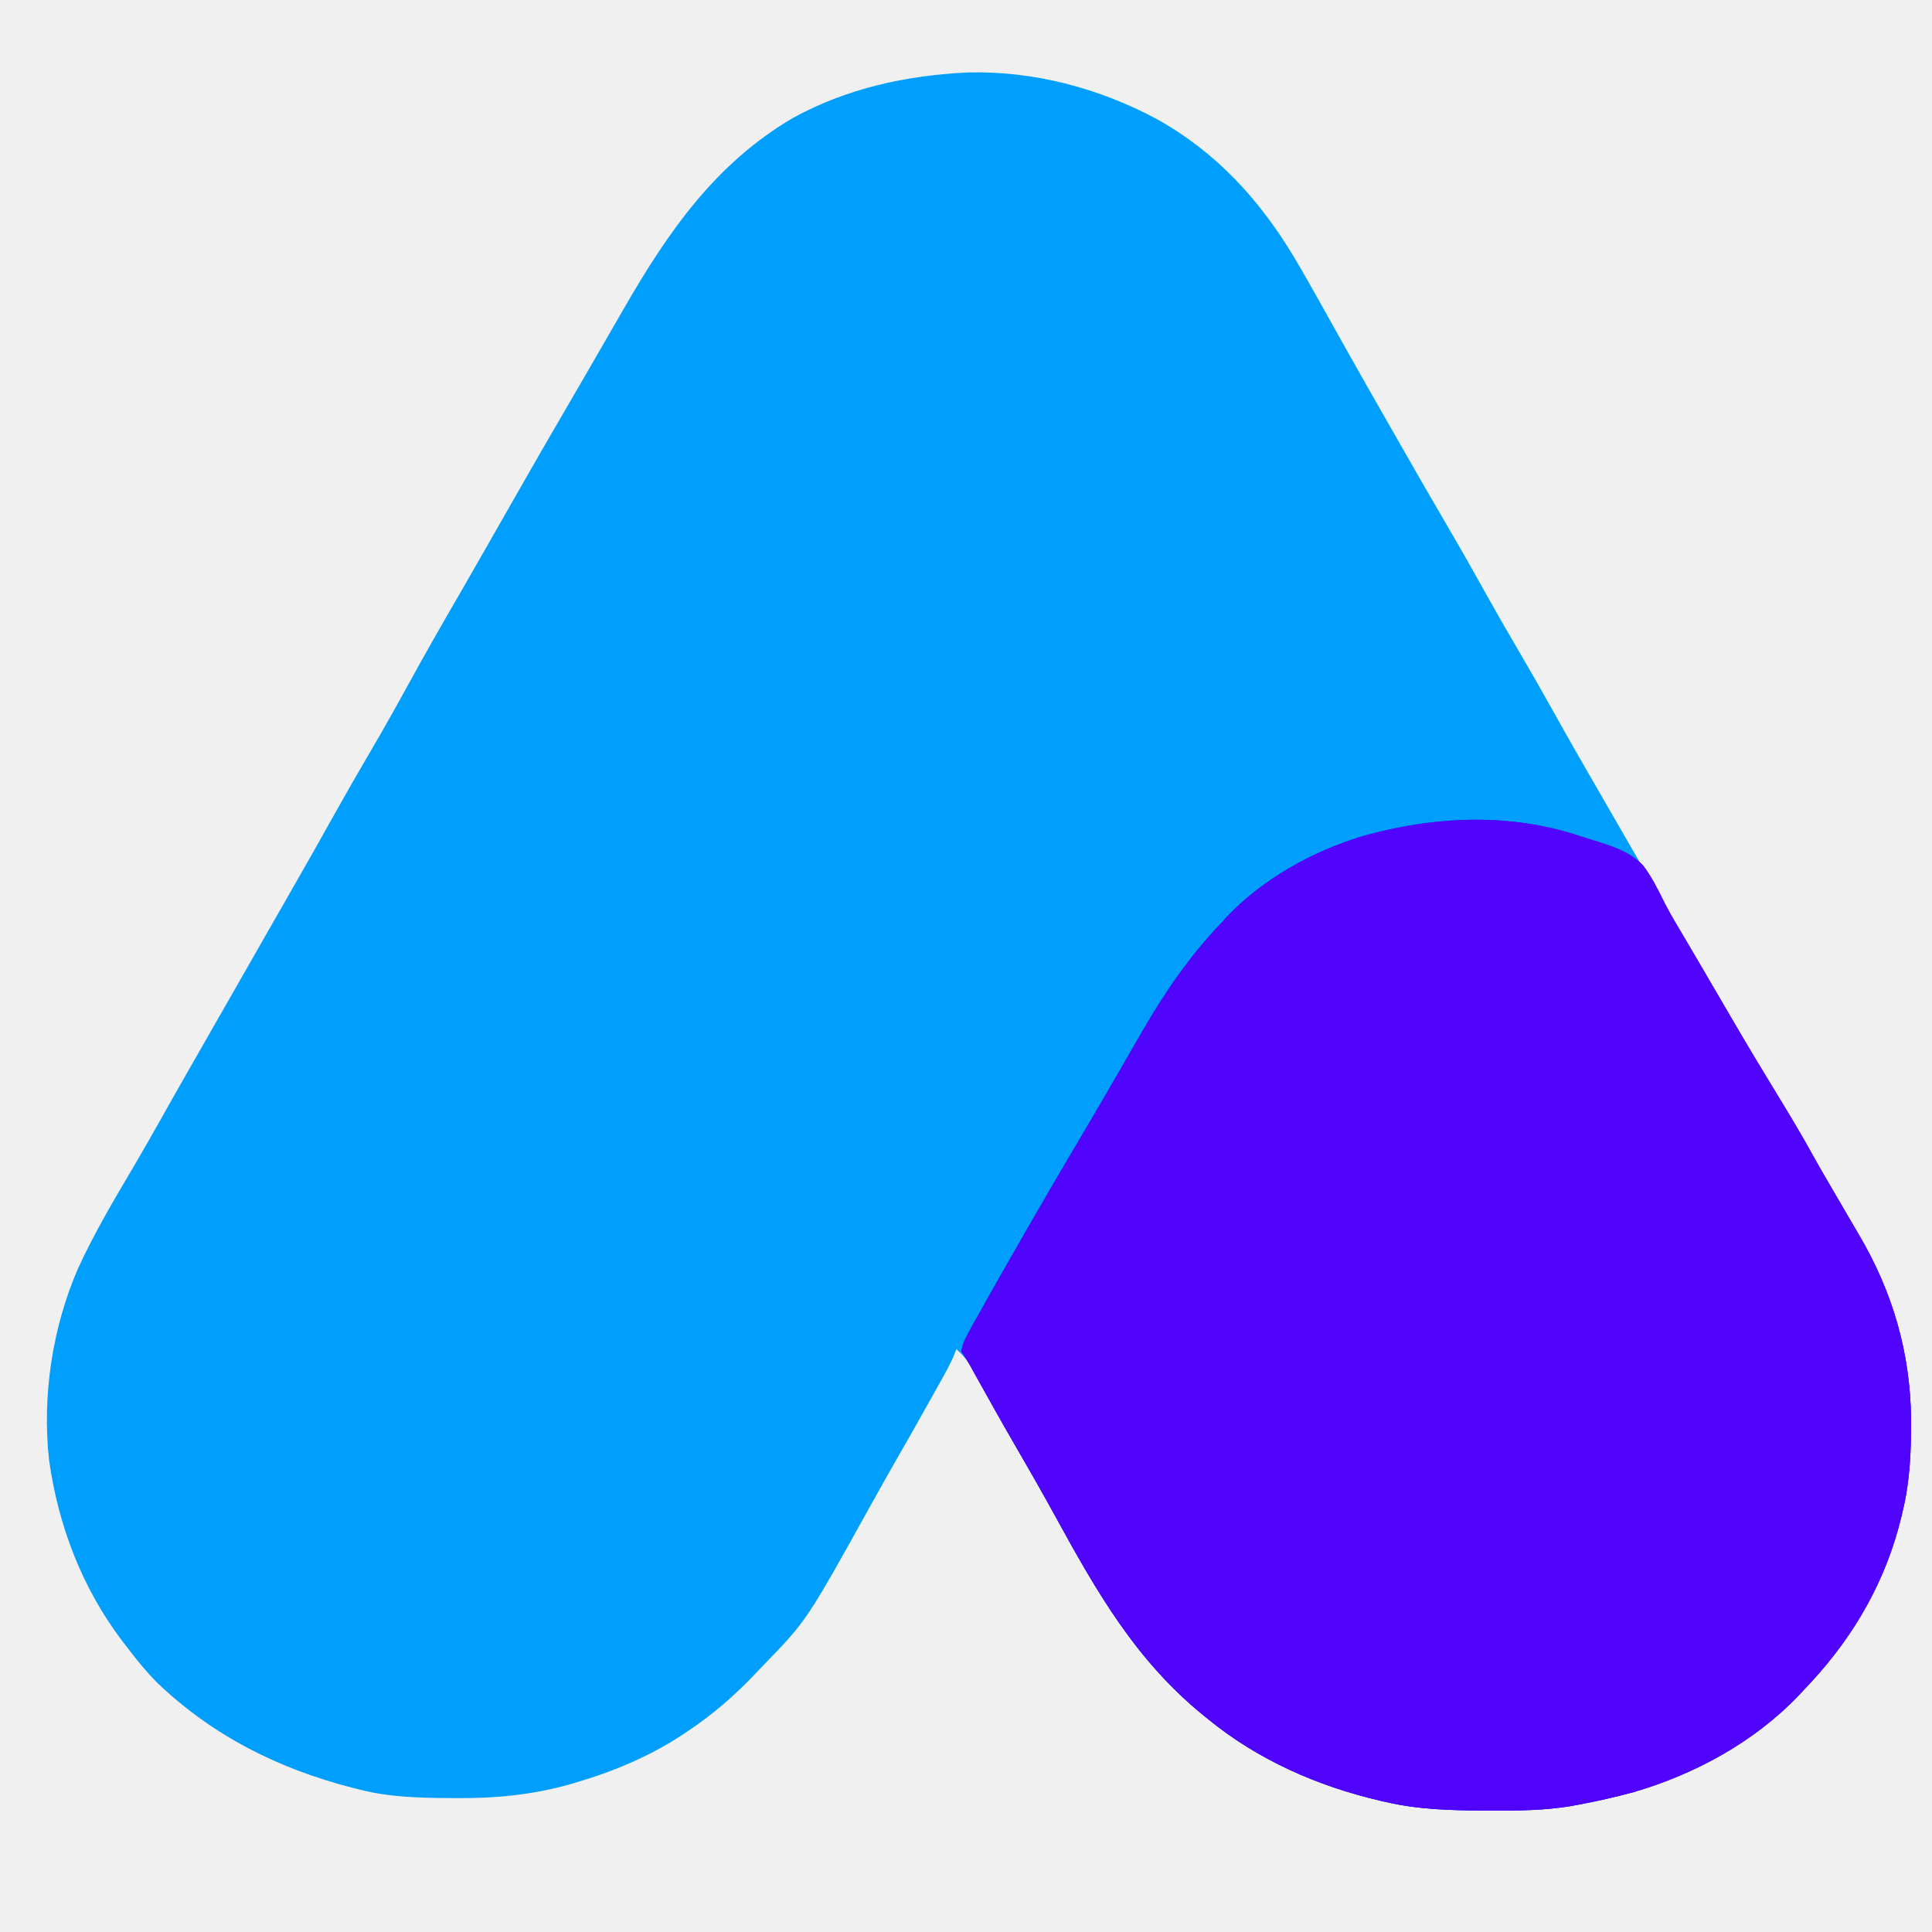
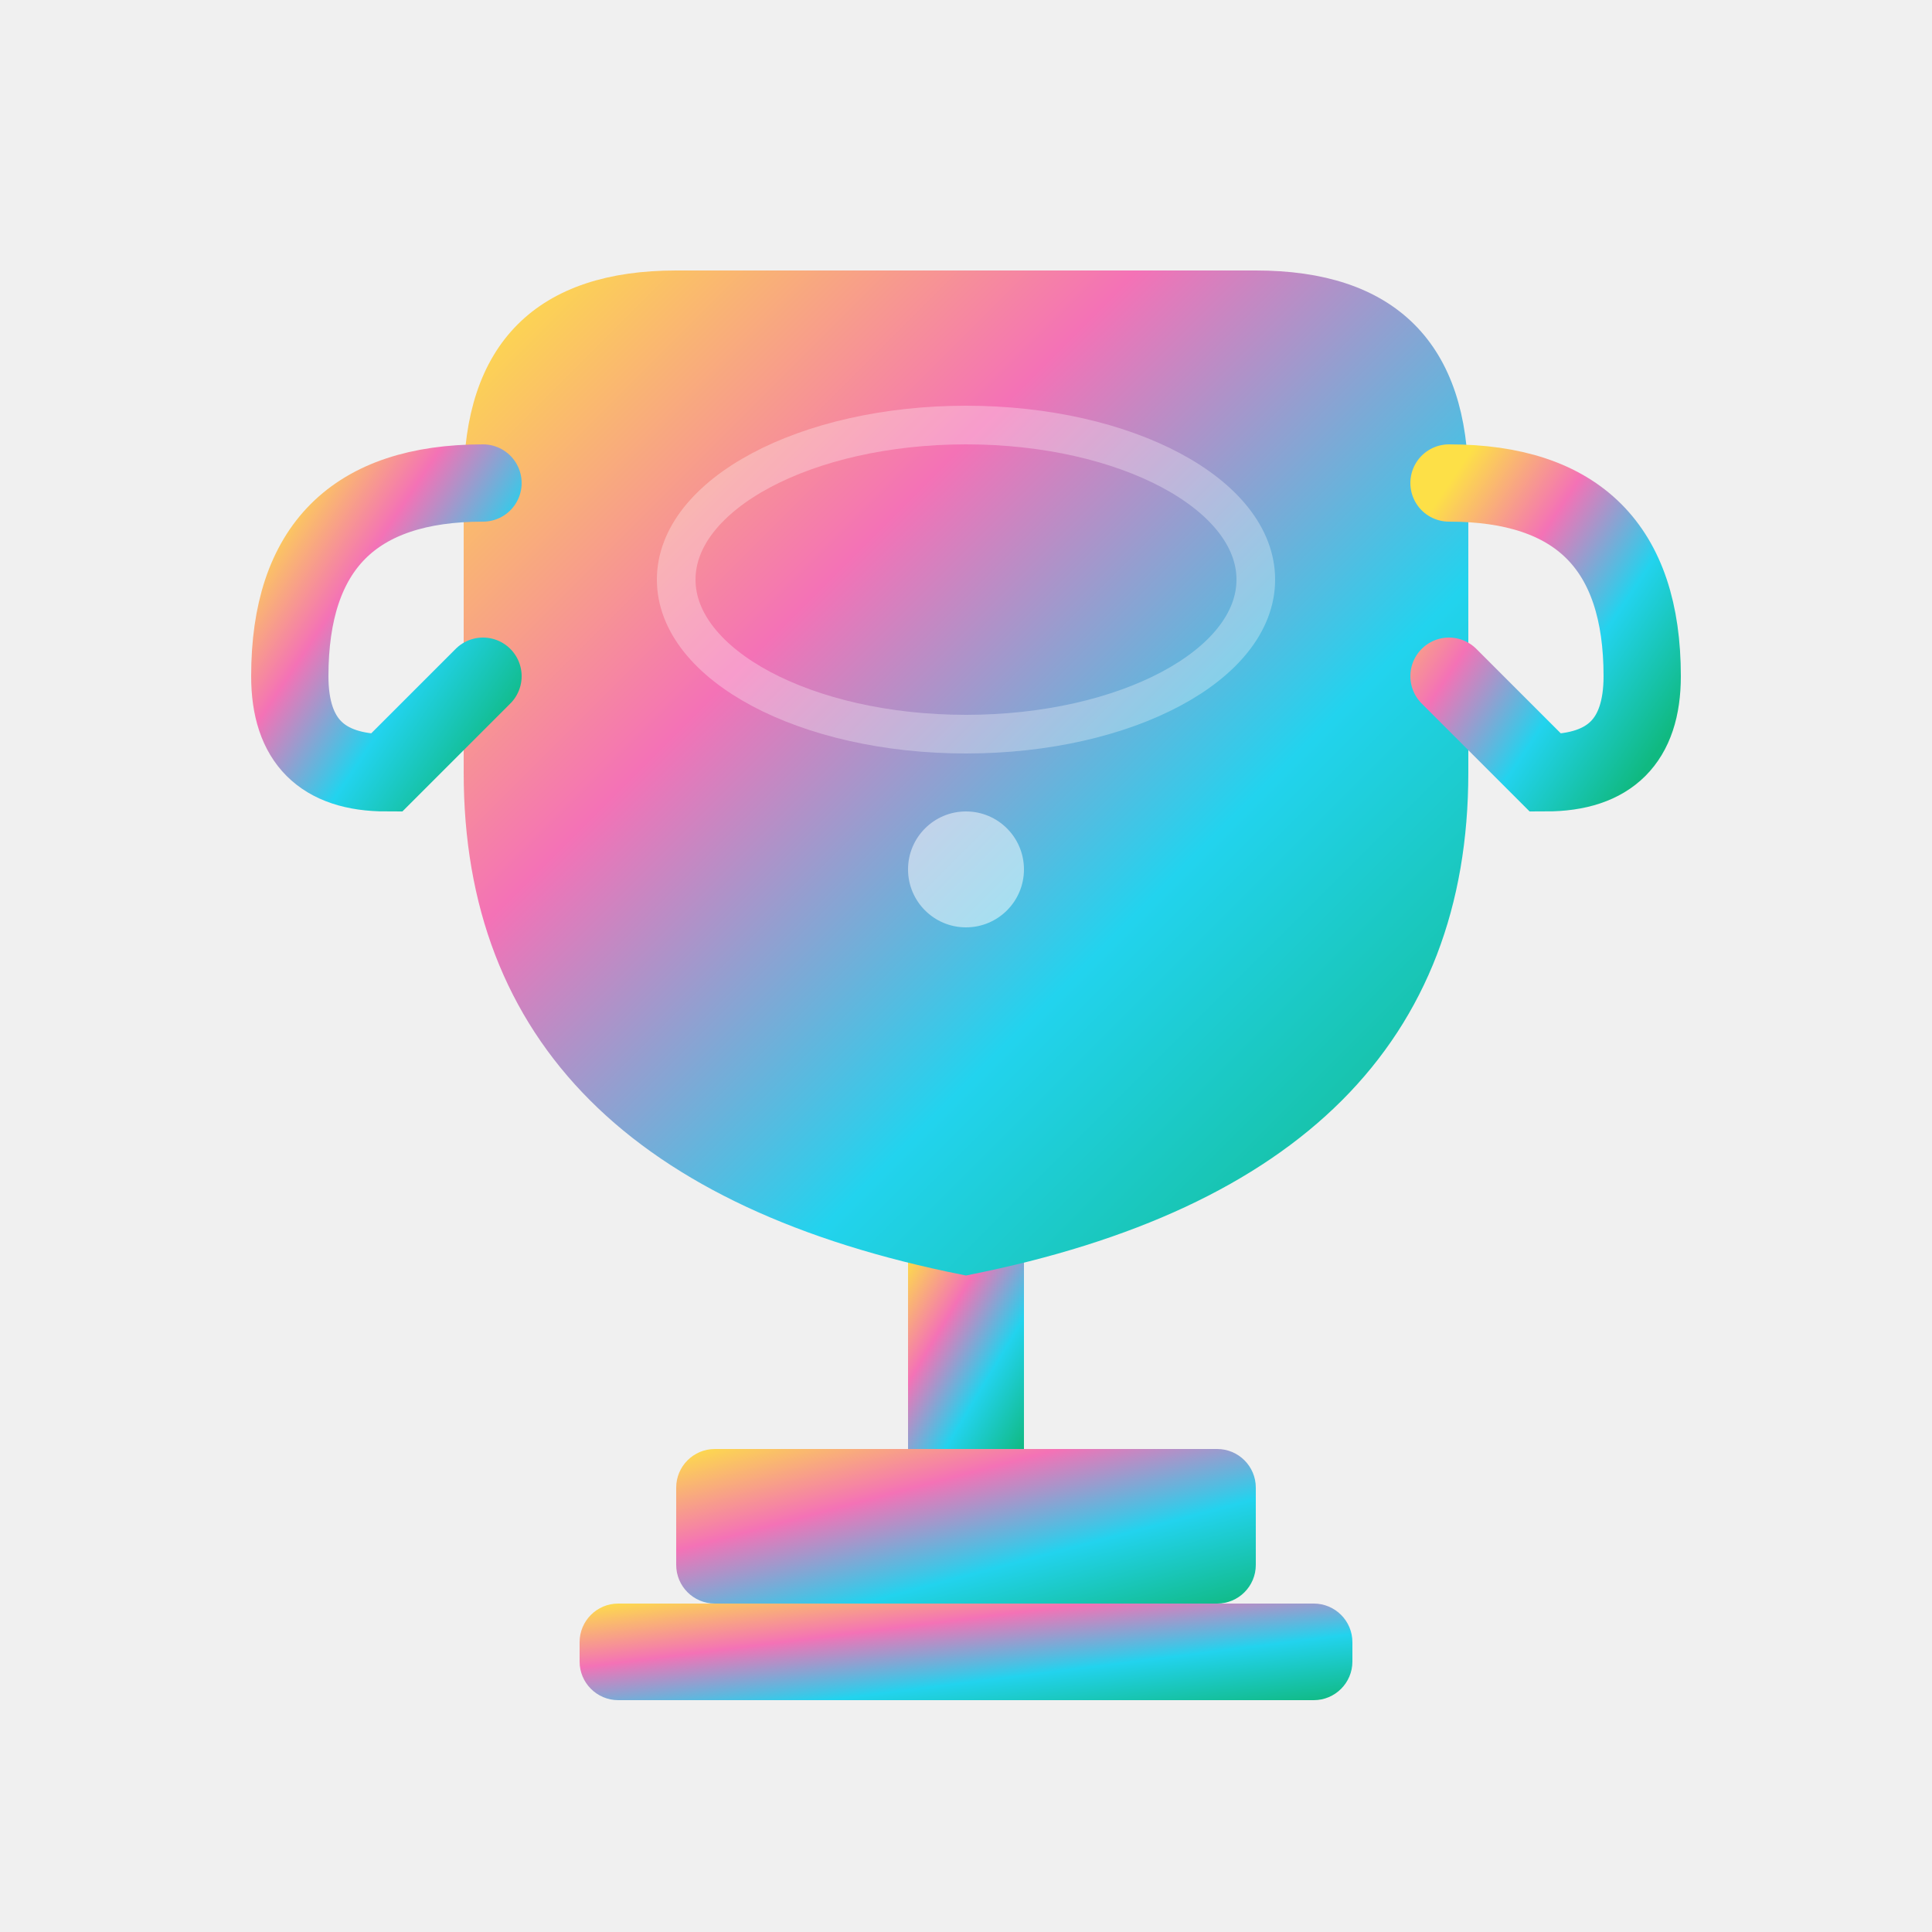
- <svg xmlns="http://www.w3.org/2000/svg" width="32" height="32" viewBox="0 0 810 810" preserveAspectRatio="xMidYMid meet">
+ <svg xmlns="http://www.w3.org/2000/svg" viewBox="0 0 100 100">
  <defs>
-     <mask id="roundedMask">
-       <rect width="810" height="810" rx="80" ry="80" fill="white" />
-     </mask>
+     <linearGradient id="trophyGradient" x1="0%" y1="0%" x2="100%" y2="100%">
+       <stop offset="0%" style="stop-color:#fde047;stop-opacity:1" />
+       <stop offset="33%" style="stop-color:#f472b6;stop-opacity:1" />
+       <stop offset="66%" style="stop-color:#22d3ee;stop-opacity:1" />
+       <stop offset="100%" style="stop-color:#10b981;stop-opacity:1" />
+     </linearGradient>
  </defs>
-   <g mask="url(#roundedMask)">
-     <path fill="#009efd" d="M 405.66 30.379 C 433.262 29.66 460.57 36.875 484.84 49.836 C 509.773 63.691 527.773 83.359 542.387 107.551 C 546.727 114.871 550.895 122.289 555.051 129.715 L 556.844 132.918 C 559.344 137.375 561.836 141.836 564.332 146.293 C 569.742 155.973 575.234 165.605 580.75 175.227 C 582.676 178.59 584.598 181.957 586.516 185.324 C 593.254 197.141 600.016 208.945 606.898 220.68 C 612.52 230.273 617.984 239.945 623.387 249.66 C 627.609 257.227 631.93 264.727 636.316 272.199 C 641.32 280.719 646.219 289.289 651.027 297.922 C 657.988 310.418 665.117 322.812 672.289 335.191 C 674.363 338.777 676.434 342.371 678.496 345.961 C 687.051 360.852 687.051 360.852 695.828 375.609 C 699.98 382.48 704.027 389.414 708.086 396.34 L 709.254 398.332 C 713.172 405.016 717.082 411.707 720.988 418.402 C 722.844 421.582 724.699 424.762 726.555 427.938 L 727.668 429.84 C 733.727 440.199 739.93 450.465 746.188 460.707 C 750.746 468.18 755.234 475.676 759.469 483.34 C 762.969 489.672 766.633 495.906 770.289 502.148 C 772.188 505.402 774.086 508.66 775.98 511.918 C 777.086 513.82 778.199 515.719 779.32 517.609 C 793.484 541.625 800.91 567.027 801.219 594.98 C 801.25 608.047 800.832 620.426 797.797 633.152 L 797.25 635.512 C 790.902 662.152 777.734 685.371 759.125 705.457 C 758.305 706.324 757.48 707.191 756.637 708.086 L 754.016 710.914 C 735.414 730.34 710.602 743.852 684.867 751.359 C 677.199 753.434 669.461 755.195 661.648 756.637 L 658.398 757.234 C 647.5 759.027 636.719 759.121 625.699 759.078 L 622.789 759.07 C 608.805 759.016 595.121 758.734 581.438 755.578 L 578.621 754.945 C 552.422 748.84 527.41 737.855 506.5 720.75 L 504.84 719.41 C 476.16 696.195 459.715 667.219 442.16 635.188 C 436.836 625.488 431.355 615.883 425.789 606.316 C 422.406 600.508 419.086 594.664 415.828 588.781 L 413.801 585.117 C 412.527 582.809 411.262 580.496 410 578.184 L 408.27 575.047 L 406.766 572.293 C 405.09 569.688 403.219 567.707 400.957 565.605 L 400.105 567.871 C 398.797 571.004 397.277 573.887 395.625 576.852 L 393.676 580.352 L 391.594 584.074 L 389.434 587.945 C 384.703 596.41 379.922 604.848 375.086 613.254 C 371.668 619.227 368.289 625.223 364.961 631.246 C 338.172 679.48 338.172 679.48 320.234 697.988 C 319.129 699.133 318.031 700.285 316.938 701.441 C 308.062 710.832 298.797 718.871 288.027 726.027 L 286.113 727.309 C 272.16 736.5 256.996 742.777 240.996 747.465 L 238.512 748.203 C 222.812 752.555 207.23 754.031 190.996 753.863 L 188.336 753.848 C 175.609 753.758 163.215 753.473 150.824 750.305 L 147.871 749.562 C 116.848 741.605 89.422 727.863 66.152 705.734 C 61.598 701.18 57.609 696.332 53.727 691.199 L 51.164 687.887 C 34.43 665.766 24.434 639.672 20.594 612.266 C 17.586 585.43 21.918 556.738 32.652 531.957 C 39.488 516.969 47.957 502.789 56.316 488.613 C 59.965 482.41 63.52 476.16 67.051 469.891 L 70.469 463.82 L 72.145 460.844 C 74.719 456.289 77.312 451.742 79.914 447.199 L 81.461 444.496 L 84.695 438.844 C 87.648 433.68 90.602 428.512 93.551 423.348 L 98.945 413.914 L 101.133 410.082 L 105.527 402.391 L 106.625 400.473 L 114.176 387.254 C 117.305 381.777 120.434 376.301 123.574 370.828 C 129.152 361.094 134.676 351.328 140.137 341.527 C 144.965 332.871 149.891 324.273 154.914 315.734 C 160.371 306.449 165.637 297.074 170.812 287.633 C 178.07 274.387 185.562 261.289 193.145 248.227 C 196.629 242.203 200.078 236.156 203.531 230.113 L 205.648 226.402 C 208.855 220.785 212.062 215.168 215.262 209.547 C 222.844 196.246 230.465 182.969 238.195 169.754 C 242.699 162.055 247.164 154.332 251.617 146.602 L 257.555 136.312 C 258.879 134.012 260.207 131.711 261.531 129.41 C 279.988 97.398 299.867 68.574 332.355 49.504 C 355.125 36.98 379.848 31.652 405.66 30.379" />
-     <path fill="#5004fb" d="M 662.277 350.512 C 664.043 351.098 665.816 351.652 667.598 352.188 C 675.203 354.508 683.266 356.977 688.898 362.855 C 692.582 367.785 695.266 373.227 697.984 378.727 C 700.793 384.203 703.984 389.453 707.133 394.734 C 709.078 398.004 710.996 401.293 712.914 404.578 L 715.258 408.586 C 717.164 411.848 719.07 415.113 720.973 418.379 C 722.832 421.566 724.695 424.75 726.555 427.938 L 727.668 429.84 C 733.727 440.199 739.93 450.465 746.188 460.707 C 750.746 468.18 755.234 475.676 759.469 483.34 C 762.969 489.672 766.633 495.906 770.289 502.148 C 772.188 505.402 774.086 508.66 775.98 511.918 C 777.086 513.82 778.199 515.719 779.32 517.609 C 793.484 541.625 800.906 567.027 801.219 594.98 C 801.25 608.047 800.832 620.426 797.797 633.152 L 797.246 635.512 C 790.902 662.152 777.734 685.371 759.125 705.457 C 758.305 706.324 757.48 707.191 756.637 708.086 L 754.016 710.914 C 735.414 730.34 710.602 743.852 684.867 751.359 C 677.199 753.434 669.461 755.195 661.648 756.637 L 658.398 757.234 C 647.5 759.027 636.719 759.121 625.699 759.078 L 622.789 759.07 C 608.805 759.016 595.121 758.734 581.438 755.578 L 578.621 754.945 C 552.422 748.84 527.41 737.855 506.5 720.75 L 504.84 719.41 C 476.16 696.195 459.715 667.219 442.16 635.188 C 436.836 625.488 431.355 615.891 425.797 606.32 C 420.367 596.965 415.07 587.543 409.812 578.09 L 408.062 574.941 C 407.555 574.027 407.047 573.113 406.523 572.172 C 405.445 570.289 404.273 568.465 403.07 566.66 C 403.473 563.477 404.777 560.973 406.324 558.188 L 407.699 555.691 L 409.203 553.004 L 410.777 550.172 C 416 540.797 421.316 531.477 426.668 522.176 C 428.488 519.008 430.309 515.84 432.125 512.668 C 439.582 499.691 447.141 486.773 454.797 473.91 C 459.695 465.66 464.516 457.367 469.297 449.047 C 471.844 444.625 474.395 440.207 476.949 435.789 L 478.664 432.812 C 488.191 416.348 498.598 401.031 511.777 387.238 L 514.117 384.66 C 529.234 368.586 550.184 356.973 571.195 350.594 C 600.785 342.211 632.84 340.648 662.277 350.512" />
-     <path fill="#5004fb" d="M 662.277 350.512 C 664.043 351.098 665.816 351.652 667.598 352.188 C 675.203 354.508 683.266 356.977 688.898 362.855 C 692.582 367.785 695.266 373.227 697.984 378.727 C 700.793 384.203 703.984 389.453 707.133 394.734 C 709.078 398.004 710.996 401.293 712.914 404.578 L 715.258 408.586 C 717.164 411.848 719.07 415.113 720.973 418.379 C 722.832 421.566 724.695 424.75 726.555 427.938 L 727.668 429.84 C 733.727 440.199 739.93 450.465 746.188 460.707 C 750.746 468.18 755.234 475.676 759.469 483.34 C 762.969 489.672 766.633 495.906 770.289 502.148 C 772.188 505.402 774.086 508.66 775.98 511.918 C 777.086 513.82 778.199 515.719 779.32 517.609 C 793.484 541.625 800.906 567.027 801.219 594.98 C 801.25 608.047 800.832 620.426 797.797 633.152 L 797.246 635.512 C 790.902 662.152 777.734 685.371 759.125 705.457 C 758.305 706.324 757.48 707.191 756.637 708.086 L 754.016 710.914 C 735.414 730.34 710.602 743.852 684.867 751.359 C 677.199 753.434 669.461 755.195 661.648 756.637 L 658.398 757.234 C 647.5 759.027 636.719 759.121 625.699 759.078 L 622.789 759.07 C 608.805 759.016 595.121 758.734 581.438 755.578 L 578.621 754.945 C 552.422 748.84 527.41 737.855 506.5 720.75 L 504.84 719.41 C 476.16 696.195 459.715 667.219 442.16 635.188 C 436.836 625.488 431.355 615.891 425.797 606.32 C 420.367 596.965 415.07 587.543 409.812 578.09 L 408.062 574.941 C 407.555 574.027 407.047 573.113 406.523 572.172 C 405.445 570.289 404.273 568.465 403.07 566.66 C 403.473 563.477 404.777 560.973 406.324 558.188 L 407.699 555.691 L 409.203 553.004 L 410.777 550.172 C 416 540.797 421.316 531.477 426.668 522.176 C 428.488 519.008 430.309 515.84 432.125 512.668 C 439.582 499.691 447.141 486.773 454.797 473.91 C 459.695 465.66 464.516 457.367 469.297 449.047 C 471.844 444.625 474.395 440.207 476.949 435.789 L 478.664 432.812 C 488.191 416.348 498.598 401.031 511.777 387.238 L 514.117 384.66 C 529.234 368.586 550.184 356.973 571.195 350.594 C 600.785 342.211 632.84 340.648 662.277 350.512" />
-   </g>
+   <rect x="35" y="75" width="30" height="8" rx="2" fill="url(#trophyGradient)" />
+   <rect x="30" y="83" width="40" height="5" rx="2" fill="url(#trophyGradient)" />
+   <rect x="47" y="65" width="6" height="10" fill="url(#trophyGradient)" />
+   <path d="M 25 25 Q 25 15 35 15 L 65 15 Q 75 15 75 25 L 75 40 Q 75 60 50 65 Q 25 60 25 40 Z" fill="url(#trophyGradient)" stroke="url(#trophyGradient)" stroke-width="2" />
+   <path d="M 25 25 Q 15 25 15 35 Q 15 40 20 40 L 25 35" fill="none" stroke="url(#trophyGradient)" stroke-width="4" stroke-linecap="round" />
+   <path d="M 75 25 Q 85 25 85 35 Q 85 40 80 40 L 75 35" fill="none" stroke="url(#trophyGradient)" stroke-width="4" stroke-linecap="round" />
+   <ellipse cx="50" cy="30" rx="15" ry="8" fill="none" stroke="rgba(255,255,255,0.3)" stroke-width="2" />
+   <circle cx="50" cy="45" r="3" fill="rgba(255,255,255,0.5)" />
</svg>
